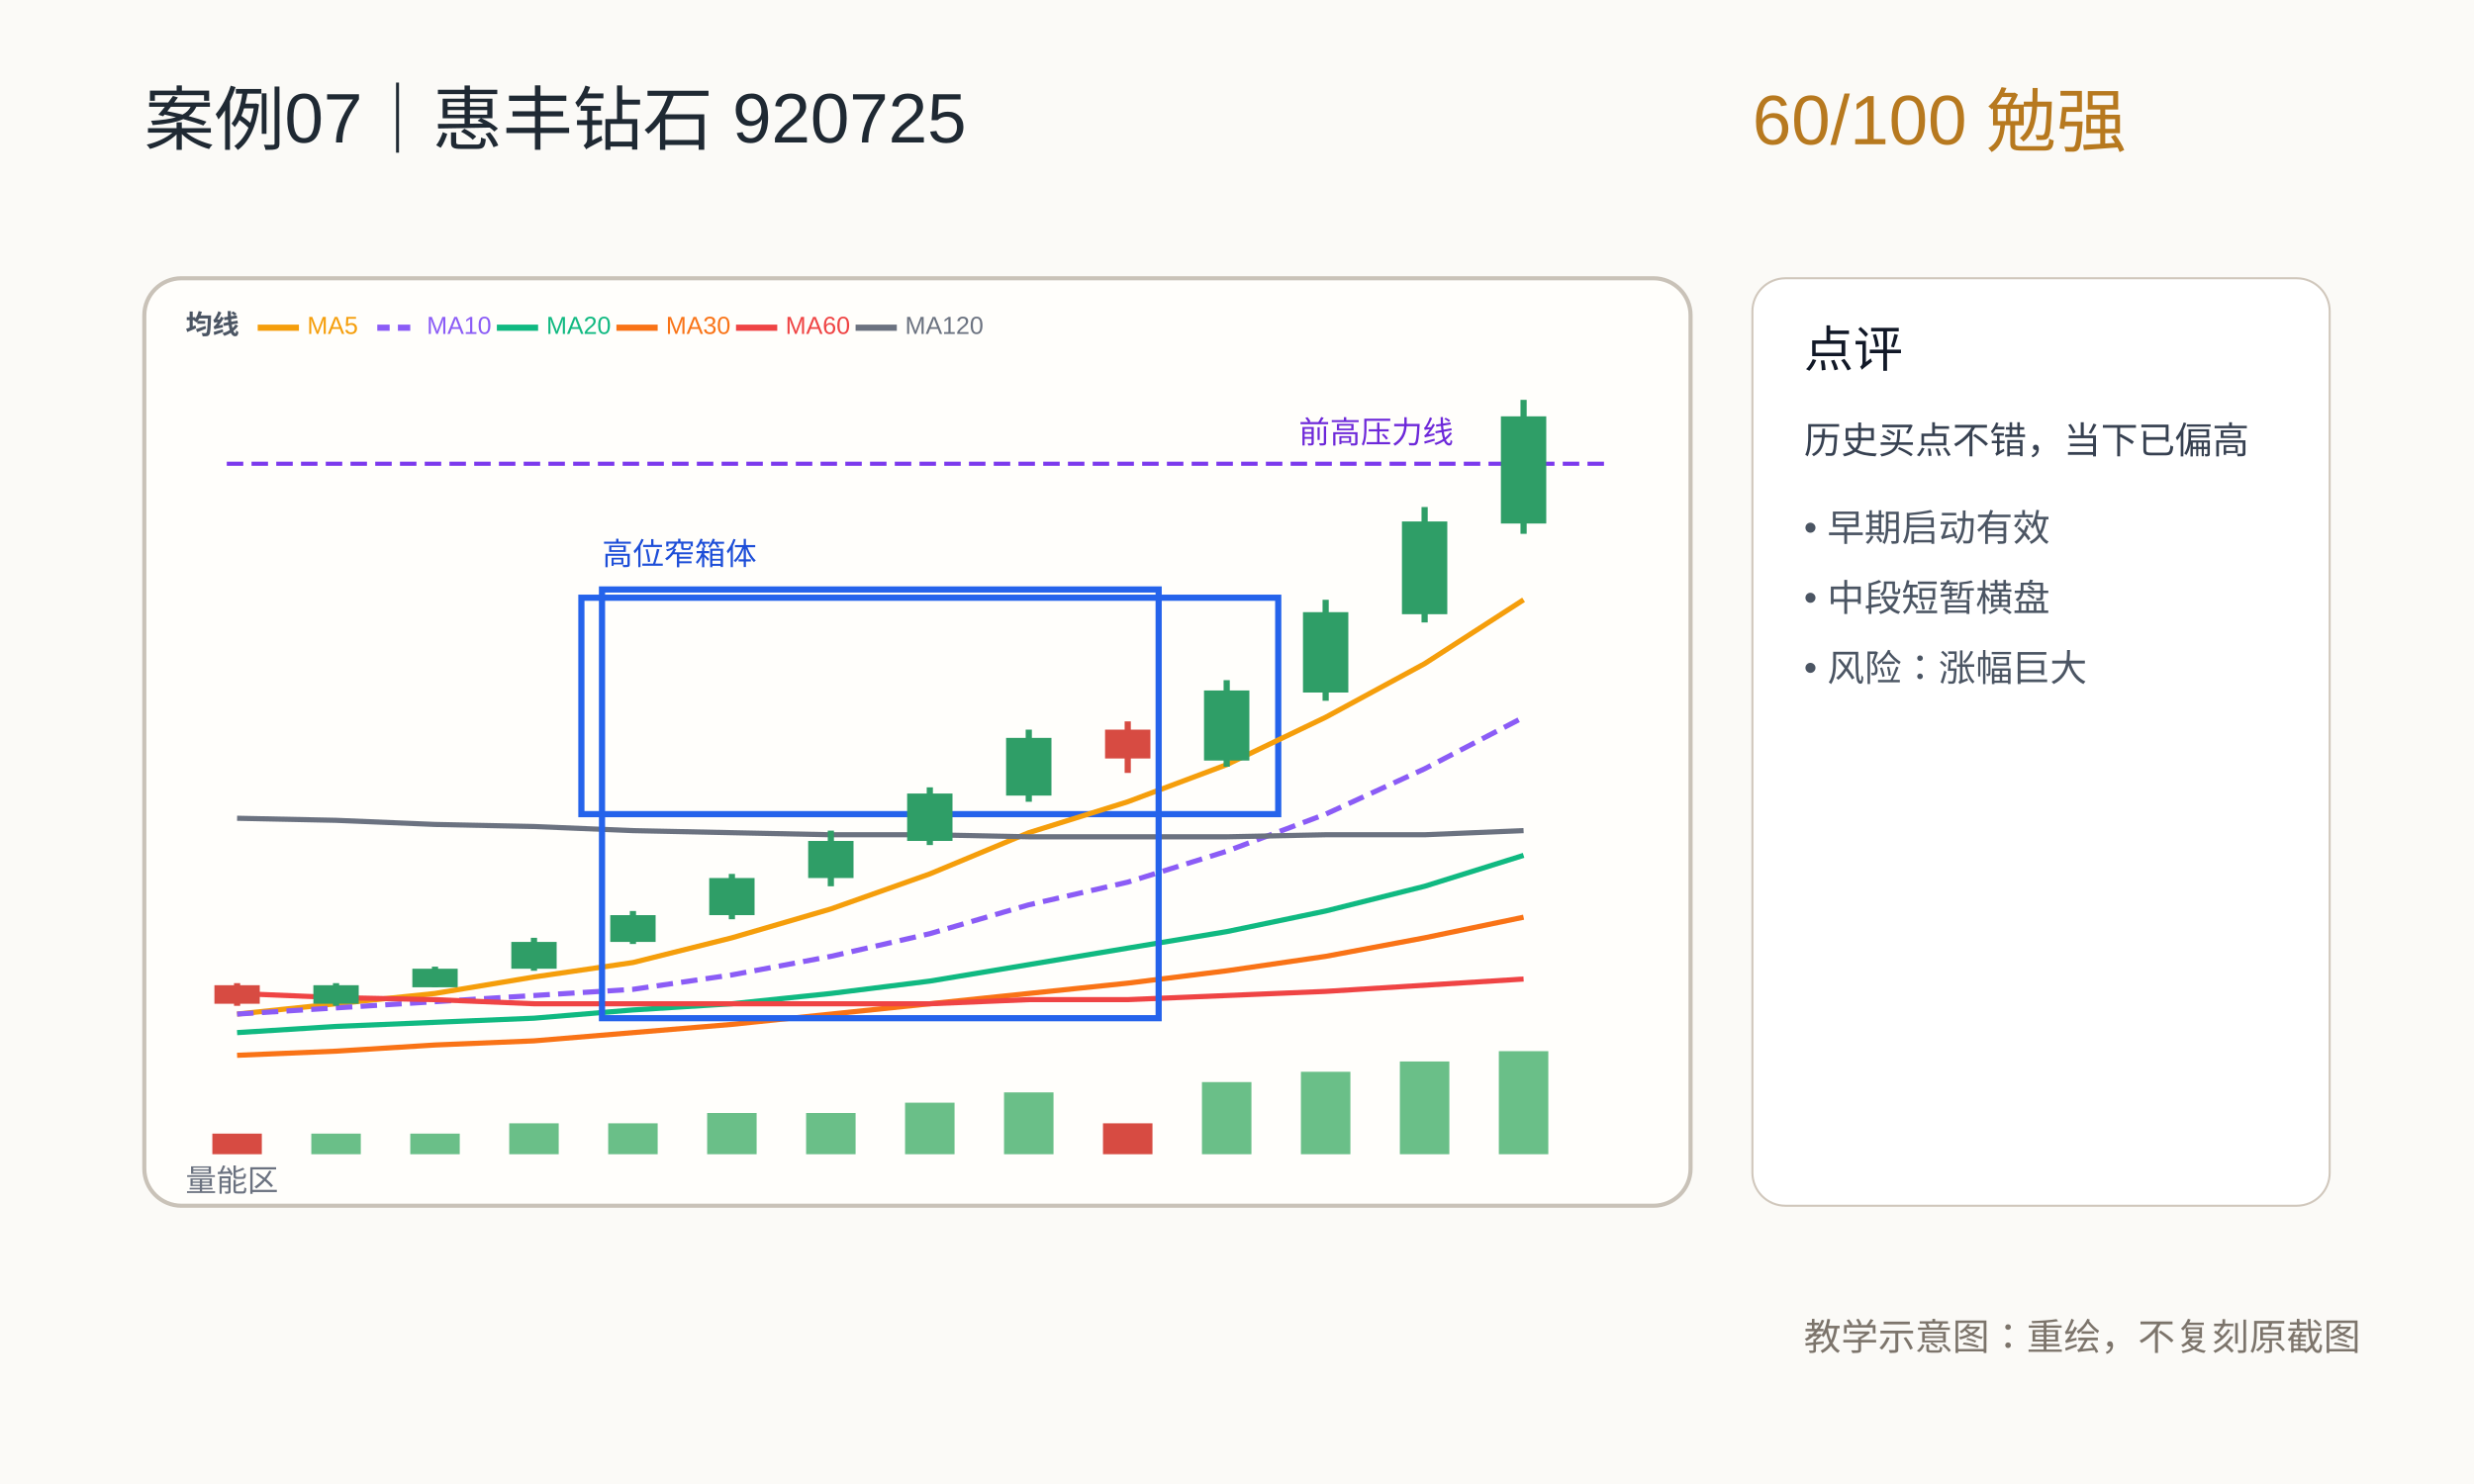
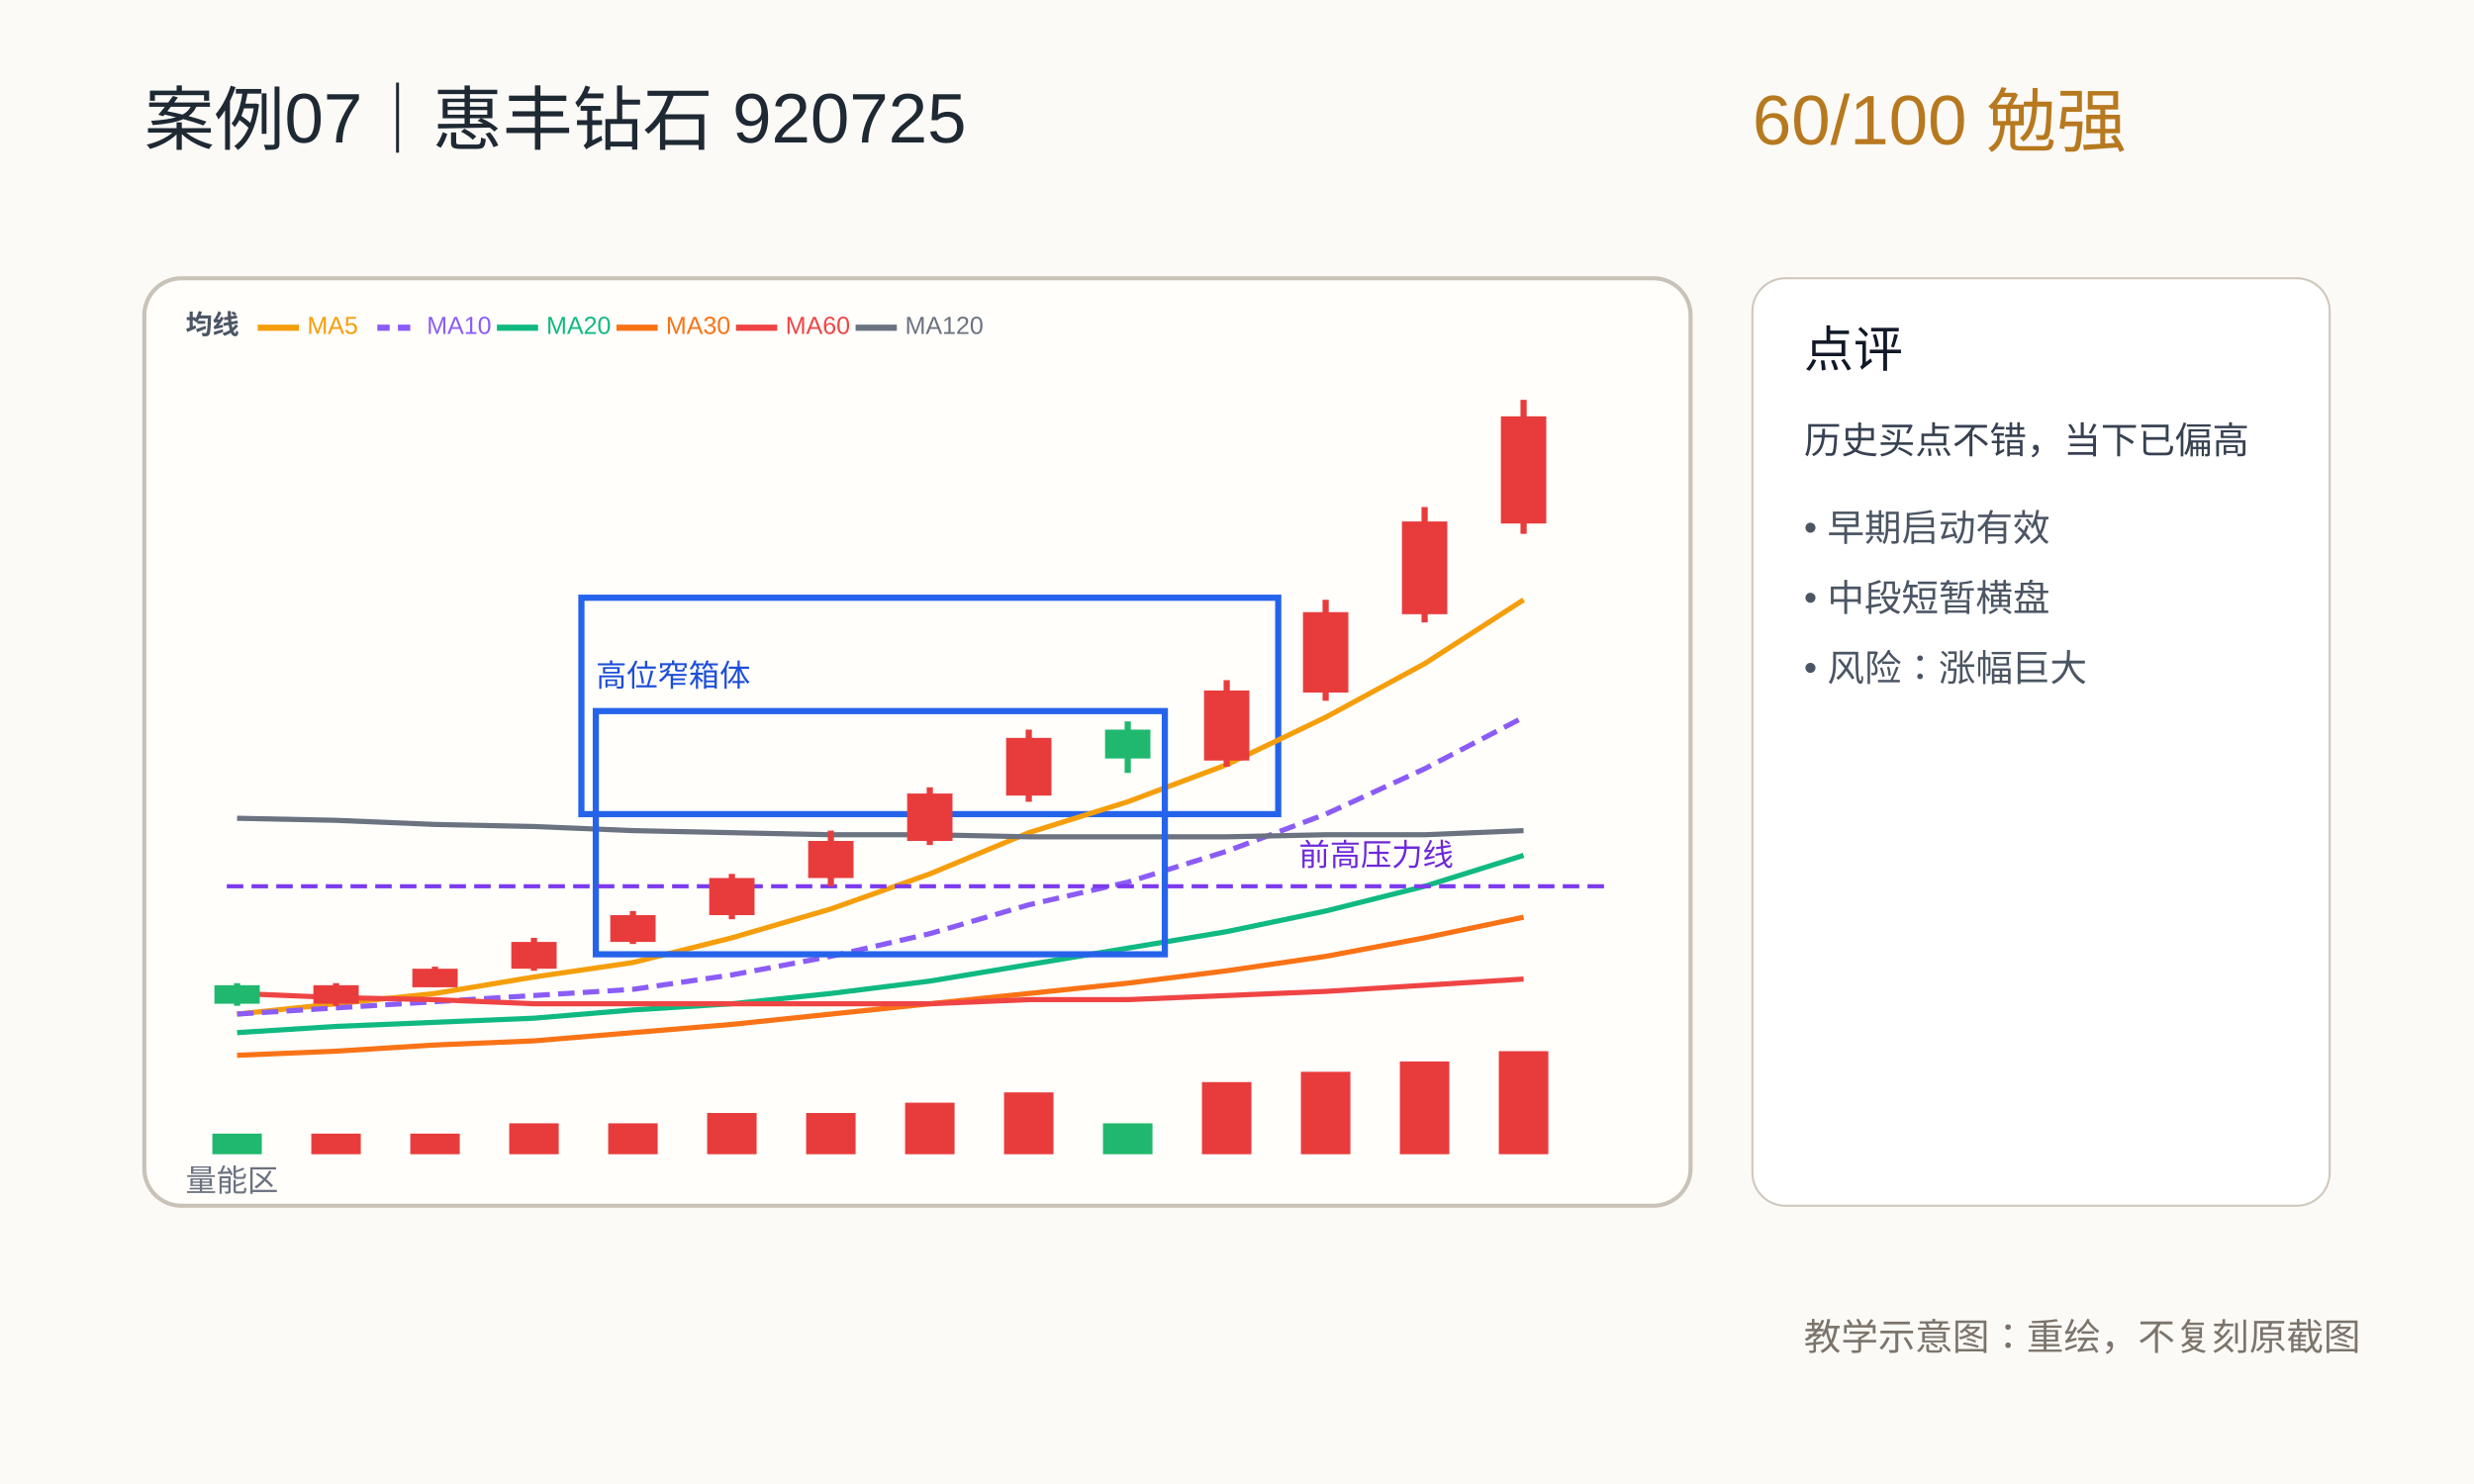
<svg xmlns="http://www.w3.org/2000/svg" width="1200" height="720" viewBox="0 0 1200 720">
  <rect width="1200" height="720" fill="#fbfaf7" />
  <rect x="70" y="135" width="750" height="450" rx="18" fill="#fffefb" stroke="#c9c2b8" stroke-width="2" />
  <text x="70" y="70" font-size="34" font-family="PingFang SC, Arial" fill="#1f2933">案例07｜惠丰钻石 920725</text>
  <text x="850" y="70" font-size="34" font-family="PingFang SC, Arial" fill="#b7791f">60/100  勉强</text>
  <rect x="282" y="290" width="338" height="105" fill="none" stroke="#2563eb" stroke-width="3" />
  <text x="90" y="162" font-size="13" font-family="PingFang SC, Arial" fill="#4b5563" font-weight="bold">均线</text>
  <line x1="125" y1="159" x2="145" y2="159" stroke="#f59e0b" stroke-width="3" />
  <text x="149" y="162" font-size="12" font-family="PingFang SC, Arial" fill="#f59e0b">MA5</text>
  <line x1="183" y1="159" x2="203" y2="159" stroke="#8b5cf6" stroke-width="3" stroke-dasharray="6,4" />
  <text x="207" y="162" font-size="12" font-family="PingFang SC, Arial" fill="#8b5cf6">MA10</text>
  <line x1="241" y1="159" x2="261" y2="159" stroke="#10b981" stroke-width="3" />
  <text x="265" y="162" font-size="12" font-family="PingFang SC, Arial" fill="#10b981">MA20</text>
  <line x1="299" y1="159" x2="319" y2="159" stroke="#f97316" stroke-width="3" />
  <text x="323" y="162" font-size="12" font-family="PingFang SC, Arial" fill="#f97316">MA30</text>
  <line x1="357" y1="159" x2="377" y2="159" stroke="#ef4444" stroke-width="3" />
  <text x="381" y="162" font-size="12" font-family="PingFang SC, Arial" fill="#ef4444">MA60</text>
  <line x1="415" y1="159" x2="435" y2="159" stroke="#6b7280" stroke-width="3" />
  <text x="439" y="162" font-size="12" font-family="PingFang SC, Arial" fill="#6b7280">MA120</text>
  <polyline points="115,492 163,487 211,482 259,474 307,467 355,455 403,441 451,424 499,404 547,389 595,371 643,348 691,322 739,291" fill="none" stroke="#f59e0b" stroke-width="2.5" />
  <polyline points="115,492 163,489 211,486 259,483 307,480 355,473 403,464 451,453 499,439 547,428 595,413 643,395 691,373 739,348" fill="none" stroke="#8b5cf6" stroke-width="2.5" stroke-dasharray="8,4" />
  <polyline points="115,501 163,498 211,496 259,494 307,490 355,487 403,482 451,476 499,468 547,460 595,452 643,442 691,430 739,415" fill="none" stroke="#10b981" stroke-width="2.5" />
  <polyline points="115,512 163,510 211,507 259,505 307,501 355,497 403,492 451,487 499,482 547,477 595,471 643,464 691,455 739,445" fill="none" stroke="#f97316" stroke-width="2.5" />
  <polyline points="115,482 163,484 211,485 259,487 307,487 355,487 403,487 451,487 499,485 547,485 595,483 643,481 691,478 739,475" fill="none" stroke="#ef4444" stroke-width="2.5" />
  <polyline points="115,397 163,398 211,400 259,401 307,403 355,404 403,405 451,405 499,406 547,406 595,406 643,405 691,405 739,403" fill="none" stroke="#6b7280" stroke-width="2.5" />
-   <line x1="110" y1="225" x2="780" y2="225" stroke="#7c3aed" stroke-width="2" stroke-dasharray="8,4" />
-   <text x="630" y="215" font-size="15" font-family="PingFang SC, Arial" fill="#6d28d9">前高压力线</text>
-   <rect x="292" y="286" width="270" height="208" fill="none" stroke="#2563eb" stroke-width="3" />
-   <text x="292" y="274" font-size="15" font-family="PingFang SC, Arial" fill="#1d4ed8">高位窄箱体</text>
-   <line x1="115" y1="477" x2="115" y2="488" stroke="#d74b42" stroke-width="3" />
-   <rect x="104" y="478" width="22" height="9" fill="#d74b42" />
-   <line x1="163" y1="477" x2="163" y2="488" stroke="#2f9e67" stroke-width="3" />
-   <rect x="152" y="478" width="22" height="9" fill="#2f9e67" />
-   <line x1="211" y1="469" x2="211" y2="479" stroke="#2f9e67" stroke-width="3" />
-   <rect x="200" y="470" width="22" height="9" fill="#2f9e67" />
-   <line x1="259" y1="455" x2="259" y2="471" stroke="#2f9e67" stroke-width="3" />
-   <rect x="248" y="457" width="22" height="13" fill="#2f9e67" />
-   <line x1="307" y1="442" x2="307" y2="458" stroke="#2f9e67" stroke-width="3" />
-   <rect x="296" y="444" width="22" height="13" fill="#2f9e67" />
-   <line x1="355" y1="424" x2="355" y2="446" stroke="#2f9e67" stroke-width="3" />
-   <rect x="344" y="426" width="22" height="18" fill="#2f9e67" />
-   <line x1="403" y1="403" x2="403" y2="430" stroke="#2f9e67" stroke-width="3" />
-   <rect x="392" y="408" width="22" height="18" fill="#2f9e67" />
-   <line x1="451" y1="382" x2="451" y2="410" stroke="#2f9e67" stroke-width="3" />
-   <rect x="440" y="385" width="22" height="23" fill="#2f9e67" />
-   <line x1="499" y1="354" x2="499" y2="389" stroke="#2f9e67" stroke-width="3" />
-   <rect x="488" y="358" width="22" height="28" fill="#2f9e67" />
-   <line x1="547" y1="350" x2="547" y2="375" stroke="#d74b42" stroke-width="3" />
-   <rect x="536" y="354" width="22" height="14" fill="#d74b42" />
-   <line x1="595" y1="330" x2="595" y2="372" stroke="#2f9e67" stroke-width="3" />
-   <rect x="584" y="335" width="22" height="34" fill="#2f9e67" />
-   <line x1="643" y1="291" x2="643" y2="340" stroke="#2f9e67" stroke-width="3" />
-   <rect x="632" y="297" width="22" height="39" fill="#2f9e67" />
-   <line x1="691" y1="246" x2="691" y2="302" stroke="#2f9e67" stroke-width="3" />
-   <rect x="680" y="253" width="22" height="45" fill="#2f9e67" />
-   <line x1="739" y1="194" x2="739" y2="259" stroke="#2f9e67" stroke-width="3" />
-   <rect x="728" y="202" width="22" height="52" fill="#2f9e67" />
-   <rect x="103" y="550" width="24" height="10" fill="#d74b42" />
-   <rect x="151" y="550" width="24" height="10" fill="#6abf88" />
-   <rect x="199" y="550" width="24" height="10" fill="#6abf88" />
-   <rect x="247" y="545" width="24" height="15" fill="#6abf88" />
-   <rect x="295" y="545" width="24" height="15" fill="#6abf88" />
-   <rect x="343" y="540" width="24" height="20" fill="#6abf88" />
-   <rect x="391" y="540" width="24" height="20" fill="#6abf88" />
-   <rect x="439" y="535" width="24" height="25" fill="#6abf88" />
-   <rect x="487" y="530" width="24" height="30" fill="#6abf88" />
-   <rect x="535" y="545" width="24" height="15" fill="#d74b42" />
-   <rect x="583" y="525" width="24" height="35" fill="#6abf88" />
-   <rect x="631" y="520" width="24" height="40" fill="#6abf88" />
-   <rect x="679" y="515" width="24" height="45" fill="#6abf88" />
-   <rect x="727" y="510" width="24" height="50" fill="#6abf88" />
+   <rect x="289" y="345" width="276" height="118" fill="none" stroke="#2563eb" stroke-width="3" />
+   <text x="289" y="333" font-size="15" font-family="PingFang SC, Arial" fill="#1d4ed8">高位窄箱体</text>
+   <line x1="110" y1="430" x2="780" y2="430" stroke="#7c3aed" stroke-width="2" stroke-dasharray="8,4" />
+   <text x="630" y="420" font-size="15" font-family="PingFang SC, Arial" fill="#6d28d9">前高压力线</text>
+   <line x1="115" y1="477" x2="115" y2="488" stroke="#20b86e" stroke-width="3" />
+   <rect x="104" y="478" width="22" height="9" fill="#20b86e" />
+   <line x1="163" y1="477" x2="163" y2="488" stroke="#e83c3c" stroke-width="3" />
+   <rect x="152" y="478" width="22" height="9" fill="#e83c3c" />
+   <line x1="211" y1="469" x2="211" y2="479" stroke="#e83c3c" stroke-width="3" />
+   <rect x="200" y="470" width="22" height="9" fill="#e83c3c" />
+   <line x1="259" y1="455" x2="259" y2="471" stroke="#e83c3c" stroke-width="3" />
+   <rect x="248" y="457" width="22" height="13" fill="#e83c3c" />
+   <line x1="307" y1="442" x2="307" y2="458" stroke="#e83c3c" stroke-width="3" />
+   <rect x="296" y="444" width="22" height="13" fill="#e83c3c" />
+   <line x1="355" y1="424" x2="355" y2="446" stroke="#e83c3c" stroke-width="3" />
+   <rect x="344" y="426" width="22" height="18" fill="#e83c3c" />
+   <line x1="403" y1="403" x2="403" y2="430" stroke="#e83c3c" stroke-width="3" />
+   <rect x="392" y="408" width="22" height="18" fill="#e83c3c" />
+   <line x1="451" y1="382" x2="451" y2="410" stroke="#e83c3c" stroke-width="3" />
+   <rect x="440" y="385" width="22" height="23" fill="#e83c3c" />
+   <line x1="499" y1="354" x2="499" y2="389" stroke="#e83c3c" stroke-width="3" />
+   <rect x="488" y="358" width="22" height="28" fill="#e83c3c" />
+   <line x1="547" y1="350" x2="547" y2="375" stroke="#20b86e" stroke-width="3" />
+   <rect x="536" y="354" width="22" height="14" fill="#20b86e" />
+   <line x1="595" y1="330" x2="595" y2="372" stroke="#e83c3c" stroke-width="3" />
+   <rect x="584" y="335" width="22" height="34" fill="#e83c3c" />
+   <line x1="643" y1="291" x2="643" y2="340" stroke="#e83c3c" stroke-width="3" />
+   <rect x="632" y="297" width="22" height="39" fill="#e83c3c" />
+   <line x1="691" y1="246" x2="691" y2="302" stroke="#e83c3c" stroke-width="3" />
+   <rect x="680" y="253" width="22" height="45" fill="#e83c3c" />
+   <line x1="739" y1="194" x2="739" y2="259" stroke="#e83c3c" stroke-width="3" />
+   <rect x="728" y="202" width="22" height="52" fill="#e83c3c" />
+   <rect x="103" y="550" width="24" height="10" fill="#20b86e" />
+   <rect x="151" y="550" width="24" height="10" fill="#e83c3c" />
+   <rect x="199" y="550" width="24" height="10" fill="#e83c3c" />
+   <rect x="247" y="545" width="24" height="15" fill="#e83c3c" />
+   <rect x="295" y="545" width="24" height="15" fill="#e83c3c" />
+   <rect x="343" y="540" width="24" height="20" fill="#e83c3c" />
+   <rect x="391" y="540" width="24" height="20" fill="#e83c3c" />
+   <rect x="439" y="535" width="24" height="25" fill="#e83c3c" />
+   <rect x="487" y="530" width="24" height="30" fill="#e83c3c" />
+   <rect x="535" y="545" width="24" height="15" fill="#20b86e" />
+   <rect x="583" y="525" width="24" height="35" fill="#e83c3c" />
+   <rect x="631" y="520" width="24" height="40" fill="#e83c3c" />
+   <rect x="679" y="515" width="24" height="45" fill="#e83c3c" />
+   <rect x="727" y="510" width="24" height="50" fill="#e83c3c" />
  <text x="90" y="578" font-size="15" font-family="PingFang SC, Arial" fill="#6b7280">量能区</text>
  <rect x="850" y="135" width="280" height="450" rx="16" fill="#ffffff" stroke="#d0c7bc" />
  <text x="875" y="178" font-size="24" font-family="PingFang SC, Arial" fill="#111827">点评</text>
  <text x="875" y="220" font-size="18" font-family="PingFang SC, Arial" fill="#374151">历史买点不错，当下已偏高</text>
  <text x="875" y="262" font-size="18" font-family="PingFang SC, Arial" fill="#4b5563">• 早期启动有效</text>
  <text x="875" y="296" font-size="18" font-family="PingFang SC, Arial" fill="#4b5563">• 中段短暂横盘</text>
  <text x="875" y="330" font-size="18" font-family="PingFang SC, Arial" fill="#4b5563">• 风险：涨幅巨大</text>
  <text x="875" y="655" font-size="18" font-family="PingFang SC, Arial" fill="#7c746b">教学示意图：重绘，不复刻原截图</text>
</svg>
